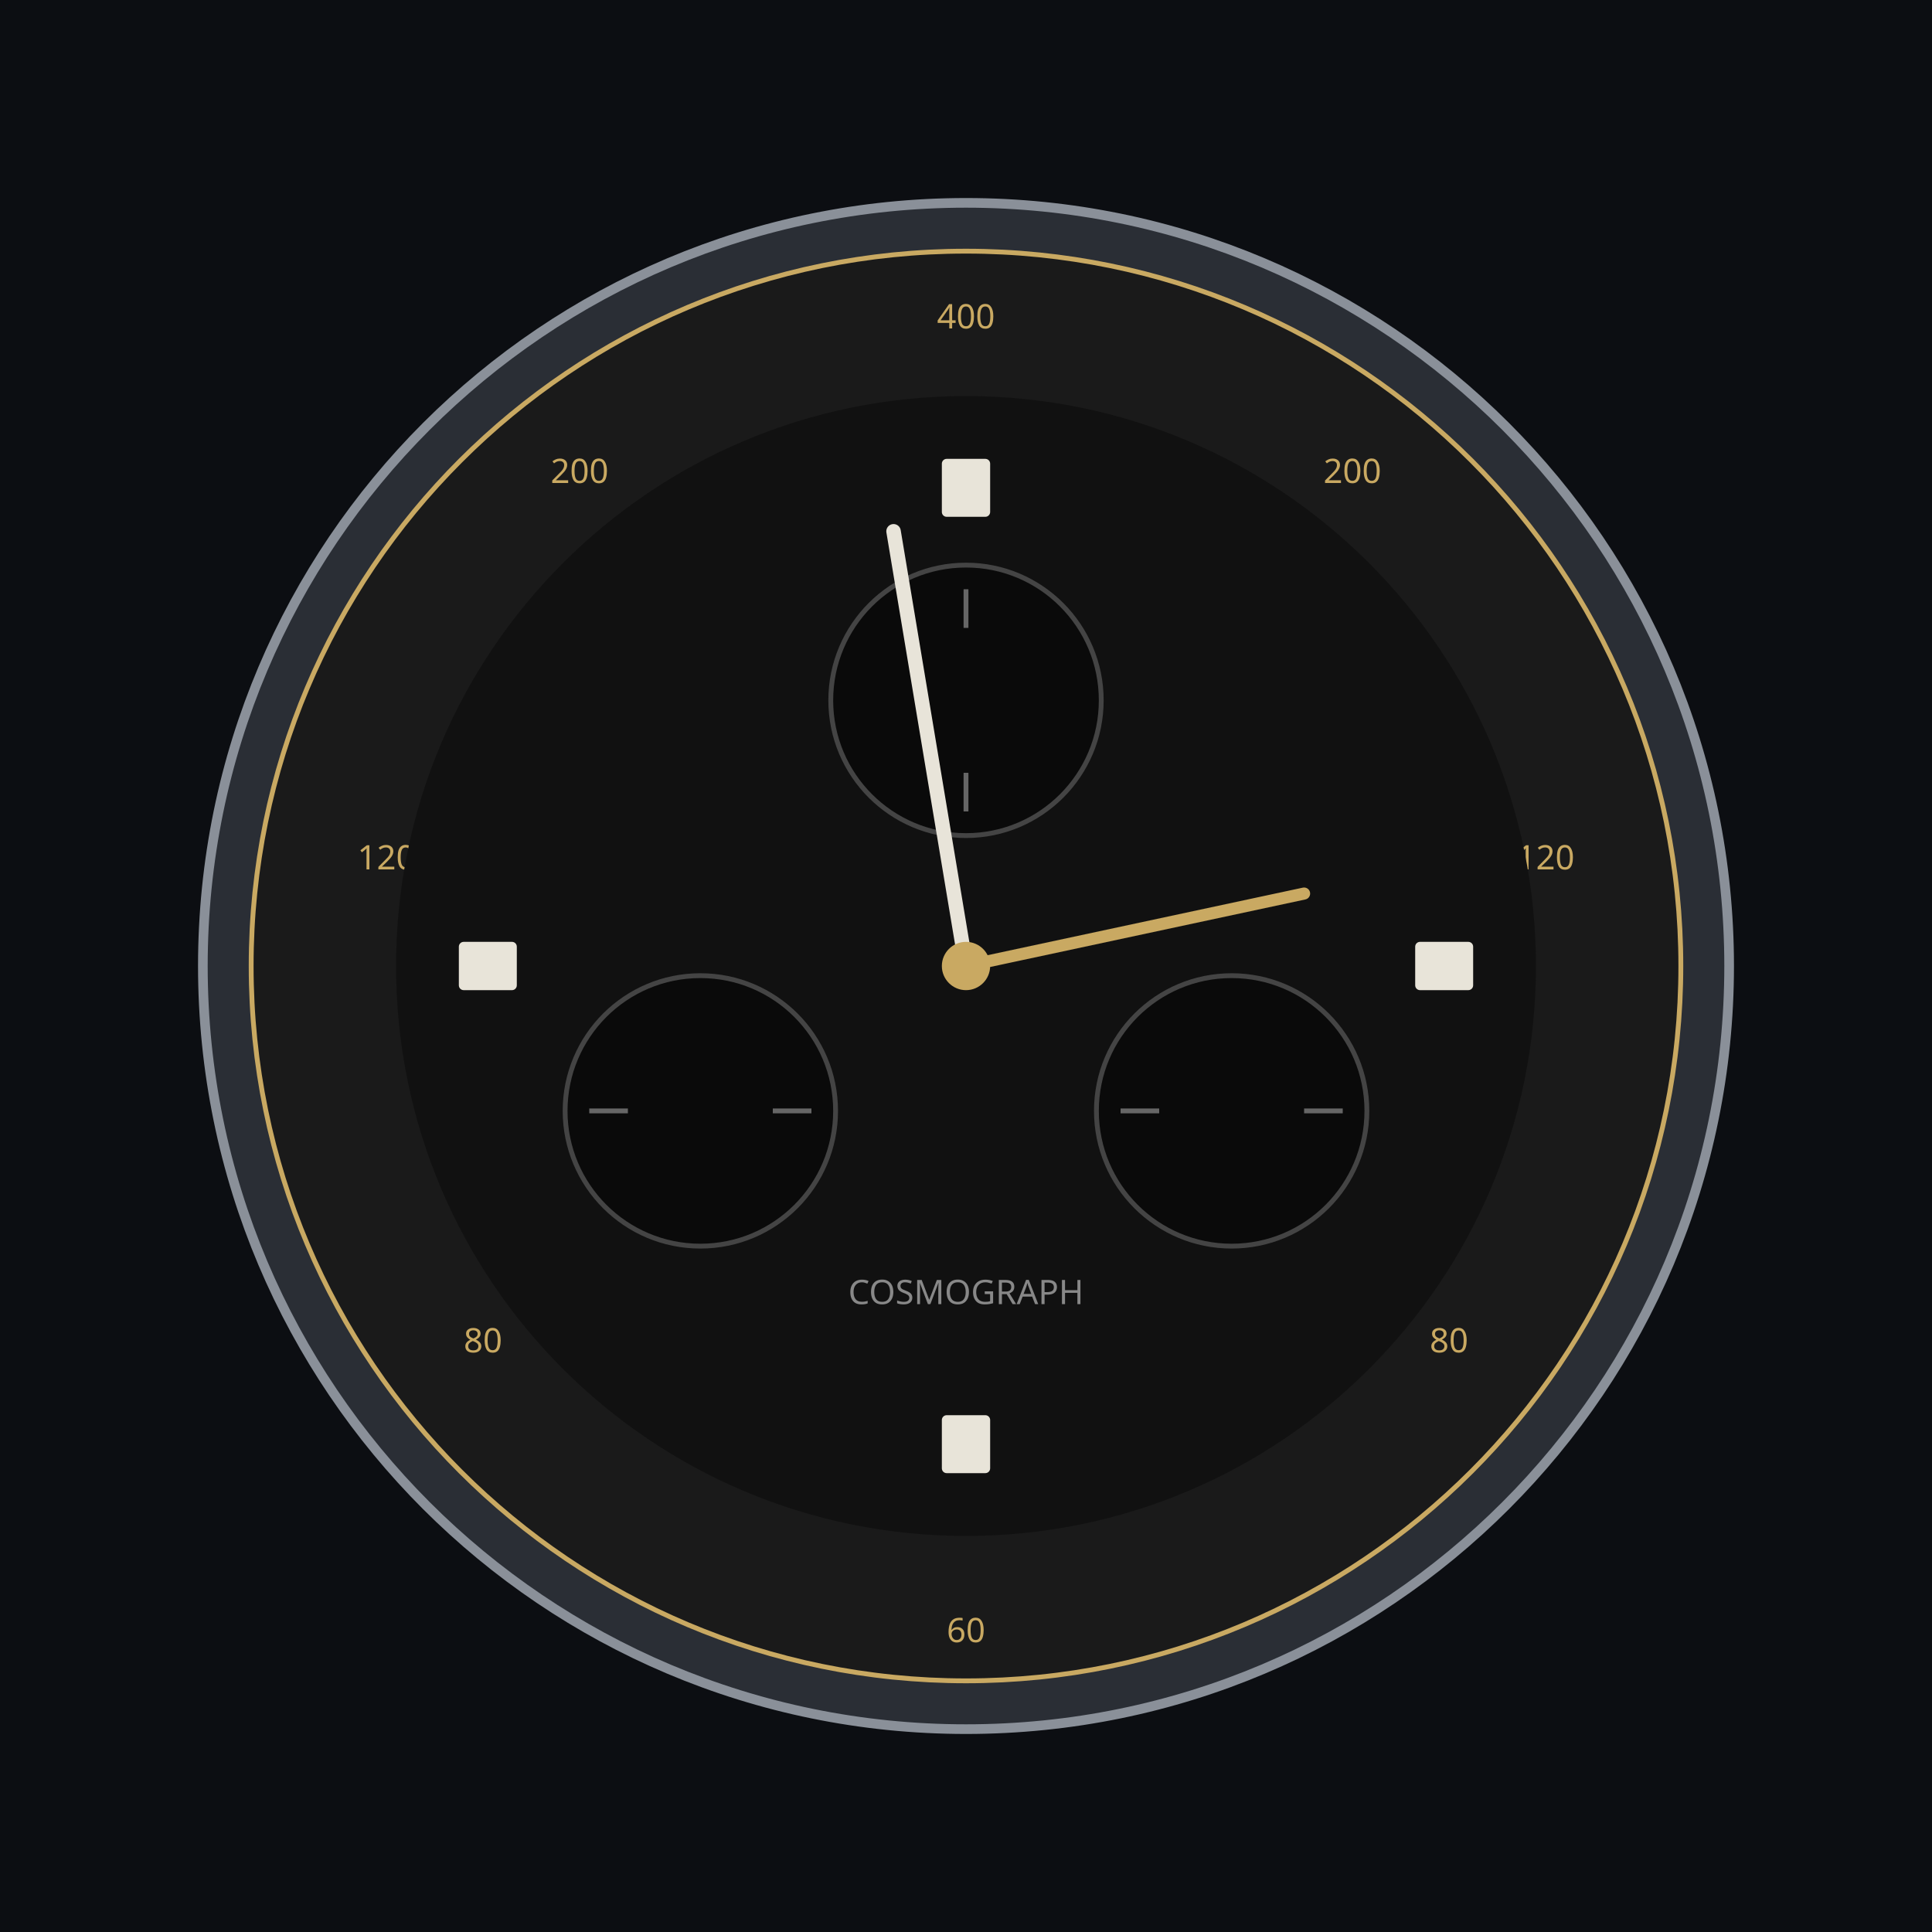
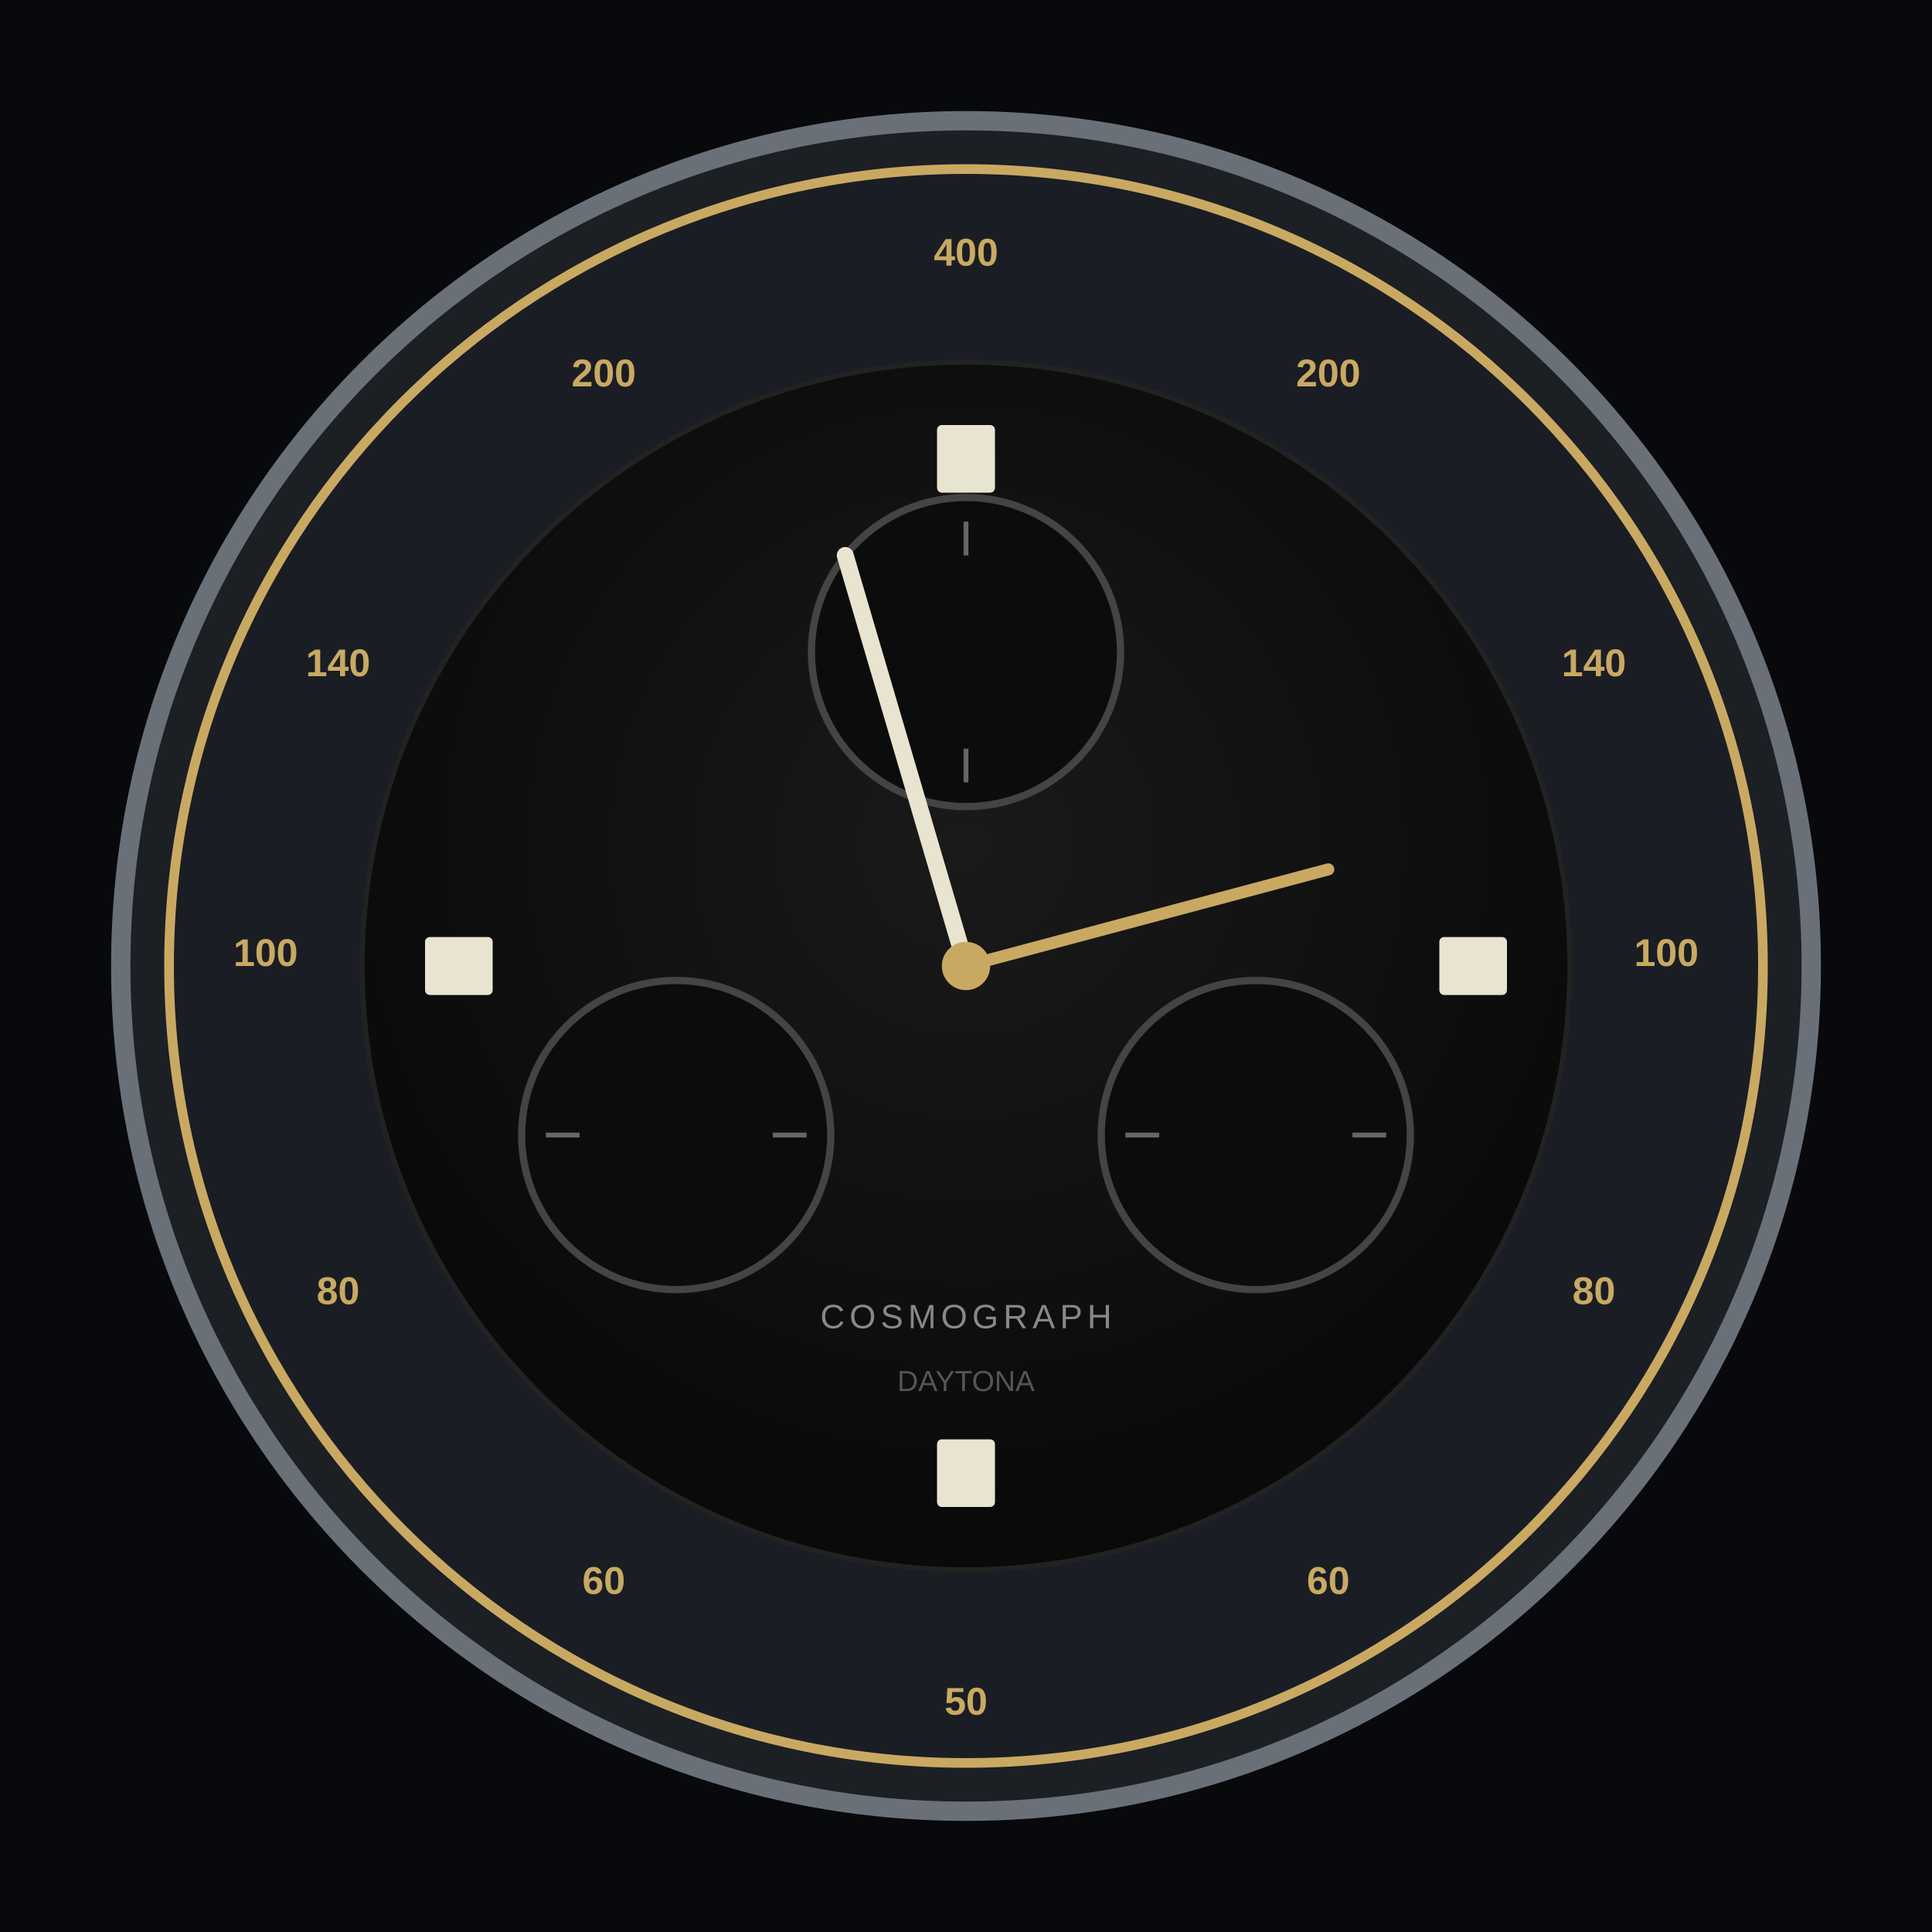
<svg xmlns="http://www.w3.org/2000/svg" viewBox="0 0 400 400">
-   <rect width="400" height="400" fill="#0c0e12" />
-   <circle cx="200" cy="200" r="158" fill="#2a2e35" stroke="#8a9099" stroke-width="2" />
-   <circle cx="200" cy="200" r="148" fill="#1a1a1a" stroke="#c9a962" stroke-width="1" />
-   <g fill="#c9a962" font-size="7" font-family="sans-serif" text-anchor="middle">
-     <text x="200" y="68">400</text>
-     <text x="280" y="100">200</text>
-     <text x="320" y="180">120</text>
-     <text x="300" y="280">80</text>
-     <text x="200" y="340">60</text>
-     <text x="100" y="280">80</text>
-     <text x="80" y="180">120</text>
-     <text x="120" y="100">200</text>
+   <defs>
+     <radialGradient id="d" cx="50%" cy="40%" r="55%">
+       <stop offset="0%" stop-color="#1a1a1a" />
+       <stop offset="100%" stop-color="#0a0a0a" />
+     </radialGradient>
+   </defs>
+   <rect width="400" height="400" fill="#08090c" />
+   <circle cx="200" cy="200" r="175" fill="#1c1f24" stroke="#6a7078" stroke-width="4" />
+   <circle cx="200" cy="200" r="165" fill="#1a1e24" stroke="#c9a962" stroke-width="2" />
+   <g fill="#c9a962" font-family="Arial, sans-serif" font-size="8" font-weight="600" text-anchor="middle">
+     <text x="200" y="55">400</text>
+     <text x="275" y="80">200</text>
+     <text x="330" y="140">140</text>
+     <text x="345" y="200">100</text>
+     <text x="330" y="270">80</text>
+     <text x="275" y="330">60</text>
+     <text x="200" y="355">50</text>
+     <text x="125" y="330">60</text>
+     <text x="70" y="270">80</text>
+     <text x="55" y="200">100</text>
+     <text x="70" y="140">140</text>
+     <text x="125" y="80">200</text>
  </g>
-   <circle cx="200" cy="200" r="118" fill="#111" />
-   <circle cx="200" cy="145" r="28" fill="#0a0a0a" stroke="#444" stroke-width="1" />
-   <circle cx="145" cy="230" r="28" fill="#0a0a0a" stroke="#444" stroke-width="1" />
-   <circle cx="255" cy="230" r="28" fill="#0a0a0a" stroke="#444" stroke-width="1" />
+   <circle cx="200" cy="200" r="125" fill="url(#d)" stroke="#222" stroke-width="1" />
+   <circle cx="200" cy="135" r="32" fill="#0c0c0c" stroke="#444" stroke-width="1.5" />
+   <circle cx="140" cy="235" r="32" fill="#0c0c0c" stroke="#444" stroke-width="1.5" />
+   <circle cx="260" cy="235" r="32" fill="#0c0c0c" stroke="#444" stroke-width="1.5" />
  <g stroke="#666" stroke-width="1">
-     <line x1="200" y1="122" x2="200" y2="130" />
-     <line x1="200" y1="160" x2="200" y2="168" />
-     <line x1="122" y1="230" x2="130" y2="230" />
-     <line x1="160" y1="230" x2="168" y2="230" />
-     <line x1="232" y1="230" x2="240" y2="230" />
-     <line x1="270" y1="230" x2="278" y2="230" />
+     <line x1="200" y1="108" x2="200" y2="115" />
+     <line x1="200" y1="155" x2="200" y2="162" />
+     <line x1="113" y1="235" x2="120" y2="235" />
+     <line x1="160" y1="235" x2="167" y2="235" />
+     <line x1="233" y1="235" x2="240" y2="235" />
+     <line x1="280" y1="235" x2="287" y2="235" />
  </g>
-   <g fill="#e8e4d9">
-     <rect x="195" y="95" width="10" height="12" rx="1" />
-     <rect x="195" y="293" width="10" height="12" rx="1" />
-     <rect x="95" y="195" width="12" height="10" rx="1" />
-     <rect x="293" y="195" width="12" height="10" rx="1" />
+   <g fill="#e8e4d0">
+     <rect x="194" y="88" width="12" height="14" rx="1" />
+     <rect x="194" y="298" width="12" height="14" rx="1" />
+     <rect x="88" y="194" width="14" height="12" rx="1" />
+     <rect x="298" y="194" width="14" height="12" rx="1" />
  </g>
-   <line x1="200" y1="200" x2="185" y2="110" stroke="#e8e4d9" stroke-width="3" stroke-linecap="round" />
-   <line x1="200" y1="200" x2="270" y2="185" stroke="#c9a962" stroke-width="2.5" stroke-linecap="round" />
+   <line x1="200" y1="200" x2="175" y2="115" stroke="#e8e4d0" stroke-width="3.5" stroke-linecap="round" />
+   <line x1="200" y1="200" x2="275" y2="180" stroke="#c9a962" stroke-width="2.5" stroke-linecap="round" />
  <circle cx="200" cy="200" r="5" fill="#c9a962" />
-   <text x="200" y="270" text-anchor="middle" fill="#888" font-size="7" font-family="sans-serif">COSMOGRAPH</text>
+   <text x="200" y="275" text-anchor="middle" fill="#888" font-size="7" font-family="Arial, sans-serif" letter-spacing="1">COSMOGRAPH</text>
+   <text x="200" y="288" text-anchor="middle" fill="#555" font-size="6" font-family="Arial, sans-serif">DAYTONA</text>
</svg>
